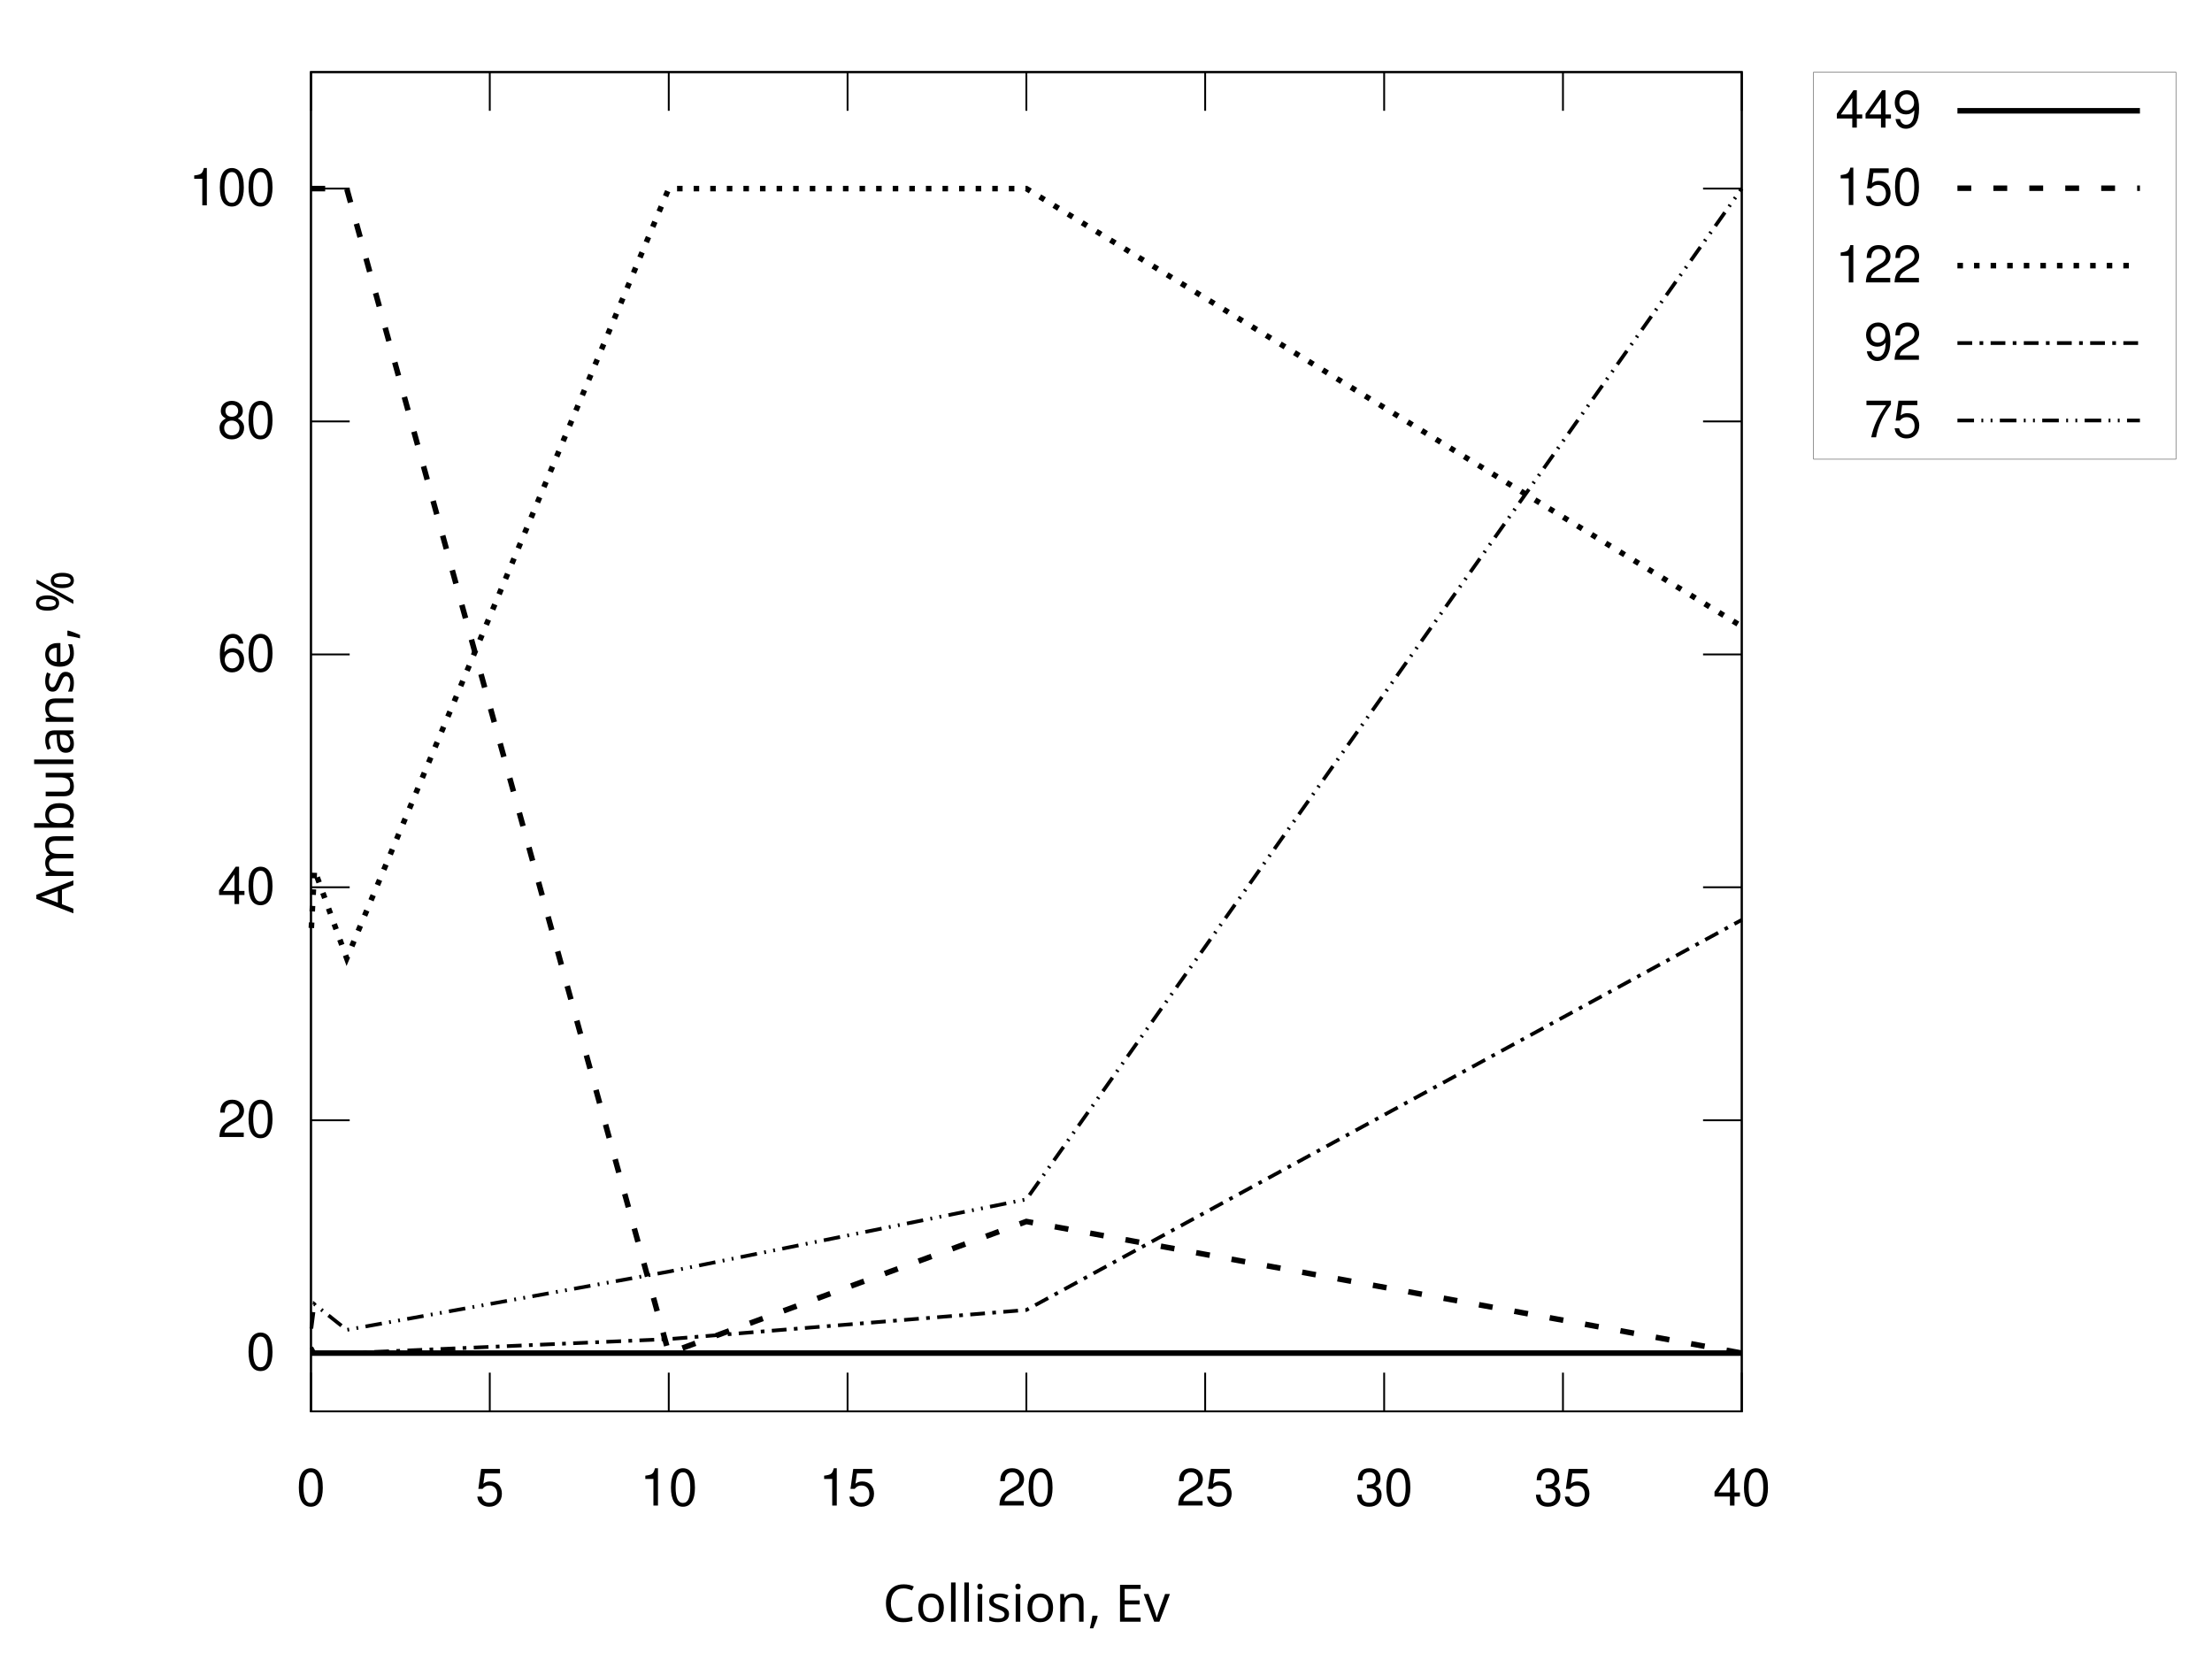
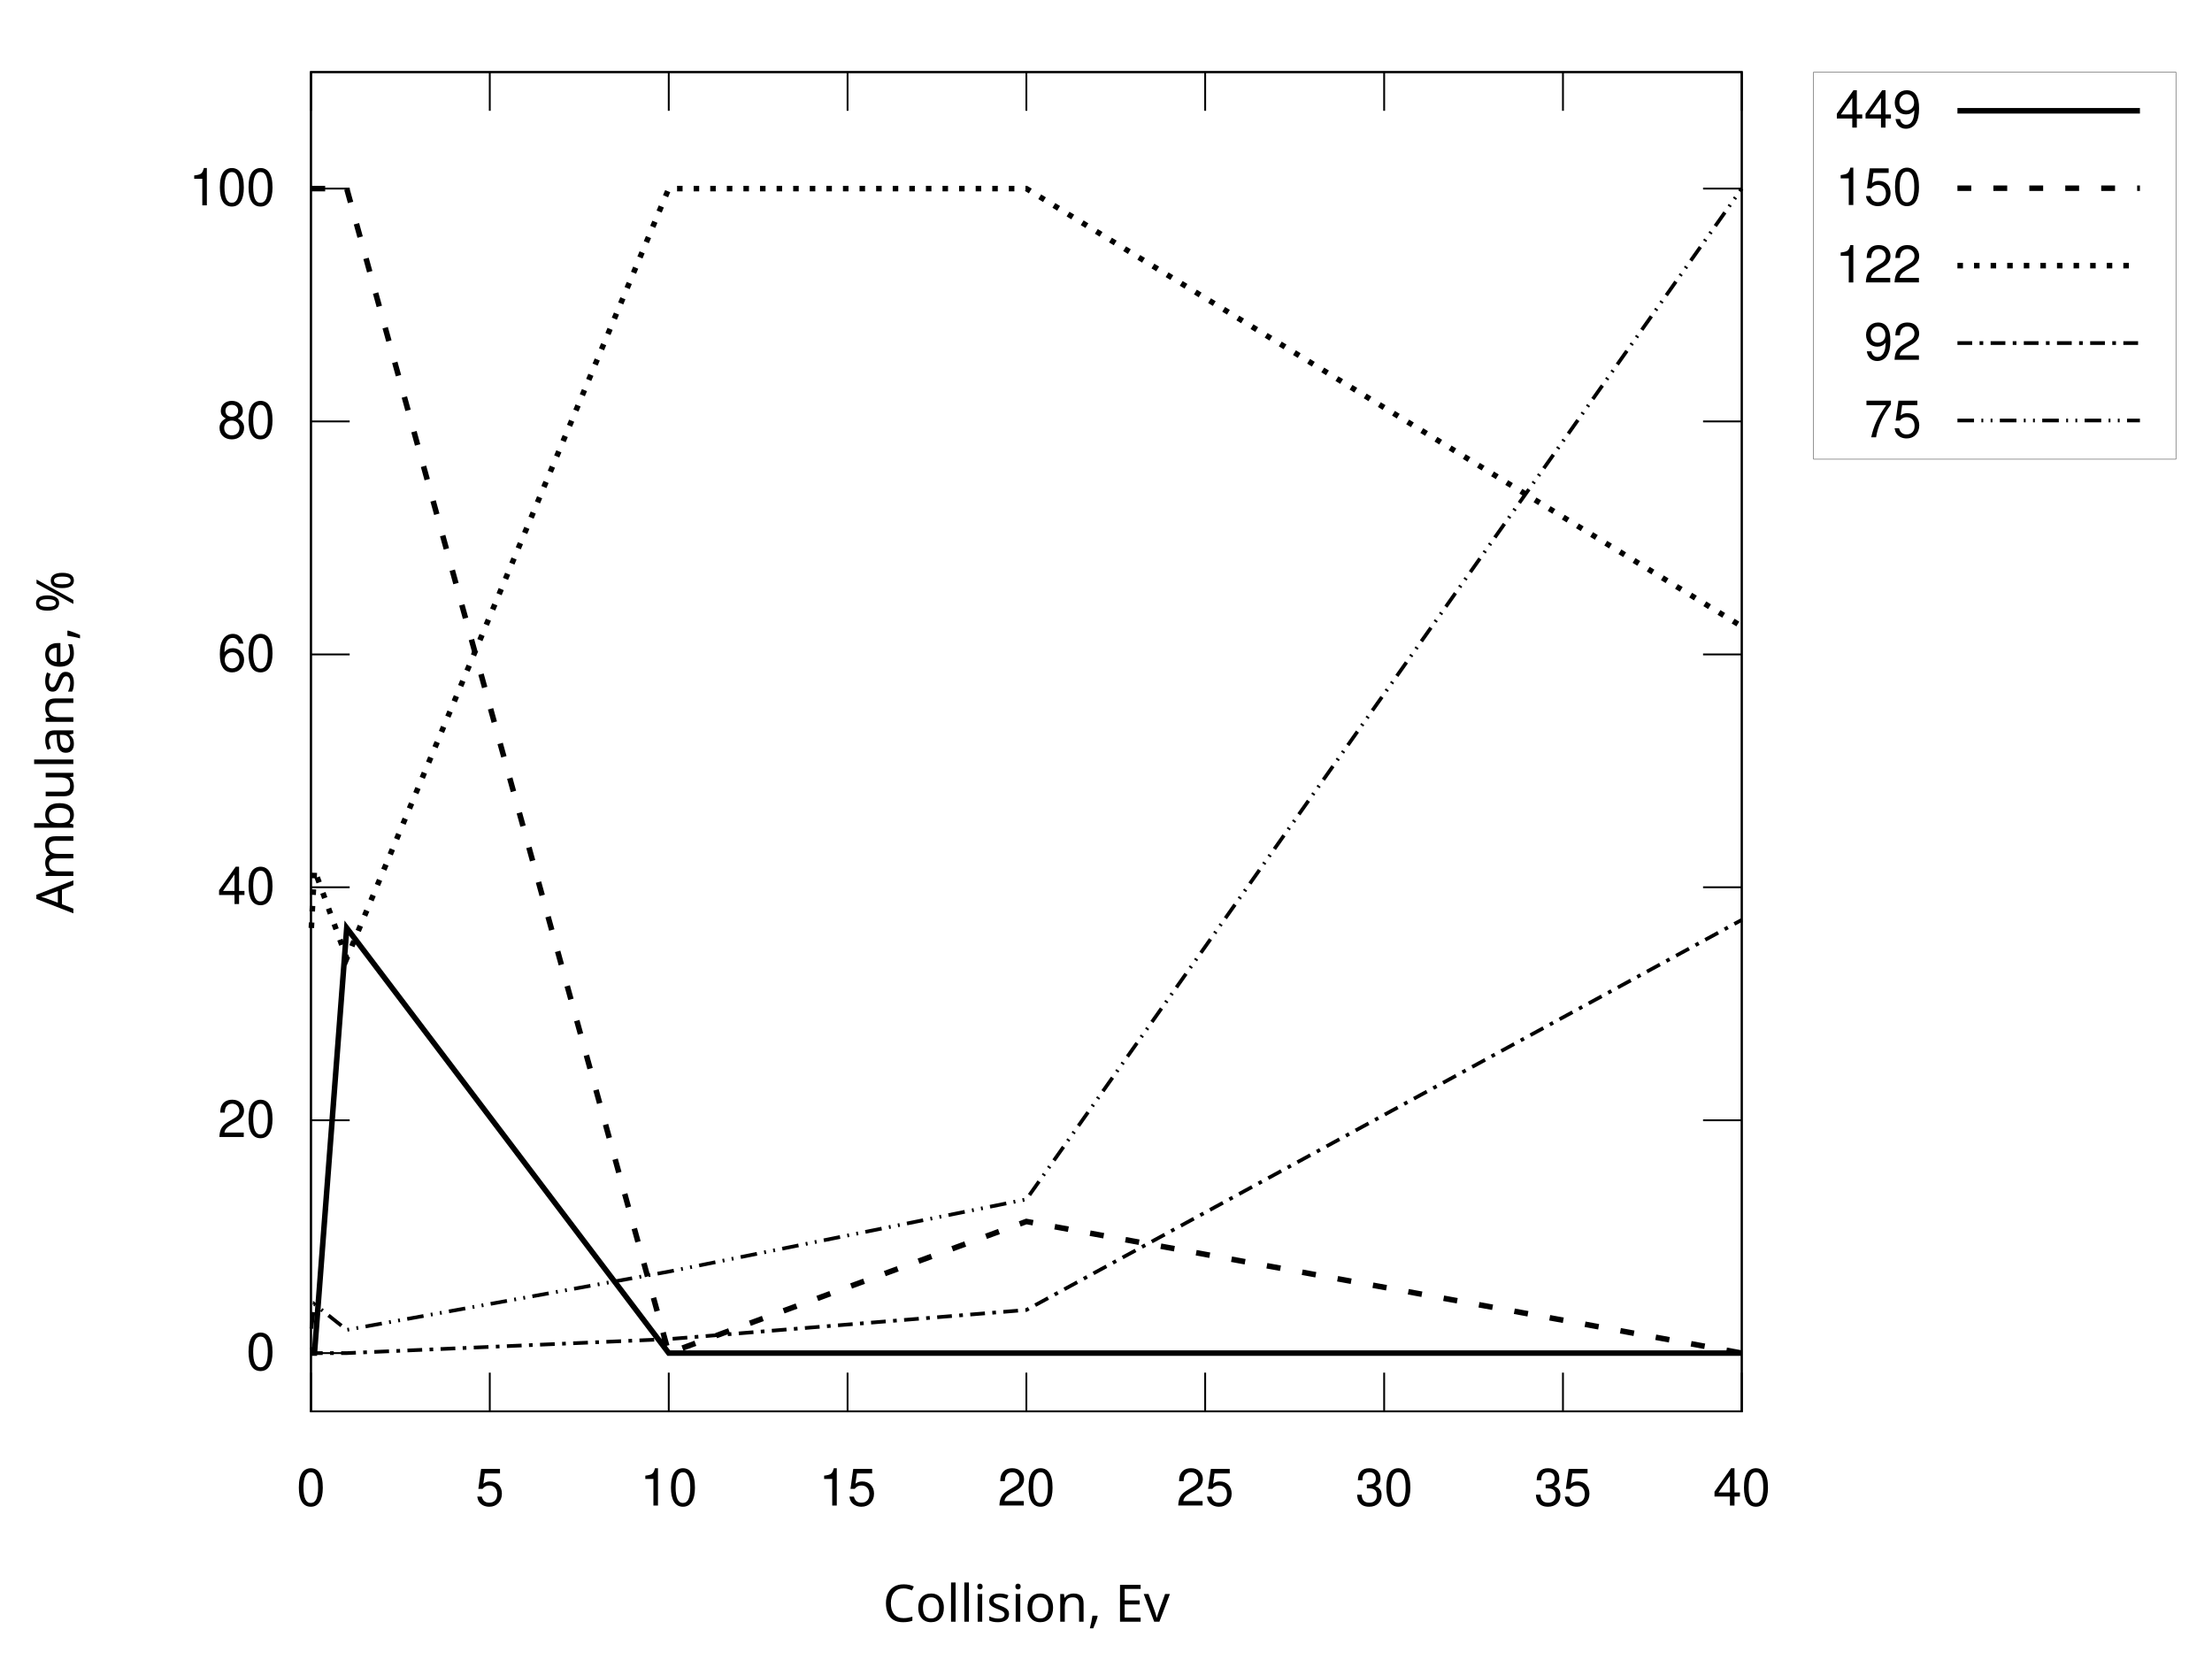
<svg xmlns="http://www.w3.org/2000/svg" xmlns:xlink="http://www.w3.org/1999/xlink" width="1200" height="900" viewBox="0 0 1200 900">
  <g id="gnuplot_canvas">
    <rect x="0" y="0" width="1200" height="900" fill="none" />
    <defs>
      <circle id="gpDot" r="0.5" stroke-width="0.5" />
      <path id="gpPt0" stroke-width="0.095" stroke="currentColor" d="M-1,0 h2 M0,-1 v2" />
      <path id="gpPt1" stroke-width="0.095" stroke="currentColor" d="M-1,-1 L1,1 M1,-1 L-1,1" />
      <path id="gpPt2" stroke-width="0.095" stroke="currentColor" d="M-1,0 L1,0 M0,-1 L0,1 M-1,-1 L1,1 M-1,1 L1,-1" />
      <rect id="gpPt3" stroke-width="0.095" stroke="currentColor" x="-1" y="-1" width="2" height="2" />
      <rect id="gpPt4" stroke-width="0.095" stroke="currentColor" fill="currentColor" x="-1" y="-1" width="2" height="2" />
      <circle id="gpPt5" stroke-width="0.095" stroke="currentColor" cx="0" cy="0" r="1" />
      <use xlink:href="#gpPt5" id="gpPt6" fill="currentColor" stroke="none" />
      <path id="gpPt7" stroke-width="0.095" stroke="currentColor" d="M0,-1.33 L-1.33,0.67 L1.33,0.67 z" />
      <use xlink:href="#gpPt7" id="gpPt8" fill="currentColor" stroke="none" />
      <use xlink:href="#gpPt7" id="gpPt9" stroke="currentColor" transform="rotate(180)" />
      <use xlink:href="#gpPt9" id="gpPt10" fill="currentColor" stroke="none" />
      <use xlink:href="#gpPt3" id="gpPt11" stroke="currentColor" transform="rotate(45)" />
      <use xlink:href="#gpPt11" id="gpPt12" fill="currentColor" stroke="none" />
      <path id="gpPt13" stroke-width="0.095" stroke="currentColor" d="M0,1.330 L1.265,0.411 L0.782,-1.067 L-0.782,-1.076 L-1.265,0.411 z" />
      <use xlink:href="#gpPt13" id="gpPt14" fill="currentColor" stroke="none" />
      <filter id="textbox" filterUnits="objectBoundingBox" x="0" y="0" height="1" width="1">
        <feFlood flood-color="white" flood-opacity="1" result="bgnd" />
        <feComposite in="SourceGraphic" in2="bgnd" operator="atop" />
      </filter>
      <filter id="greybox" filterUnits="objectBoundingBox" x="0" y="0" height="1" width="1">
        <feFlood flood-color="lightgrey" flood-opacity="1" result="grey" />
        <feComposite in="SourceGraphic" in2="grey" operator="atop" />
      </filter>
    </defs>
    <g fill="none" color="white" stroke="black" stroke-width="1.00" stroke-linecap="butt" stroke-linejoin="miter">
</g>
    <g fill="none" color="black" stroke="currentColor" stroke-width="1.00" stroke-linecap="butt" stroke-linejoin="miter">
      <path stroke="black" d="M168.7,734.0 L189.7,734.0 M944.9,734.0 L923.9,734.0  " />
      <g transform="translate(149.2,743.1)" stroke="none" fill="black" font-family="Helvetica" font-size="28.00" text-anchor="end">
        <text>
          <tspan font-family="Helvetica"> 0</tspan>
        </text>
      </g>
    </g>
    <g fill="none" color="black" stroke="currentColor" stroke-width="1.00" stroke-linecap="butt" stroke-linejoin="miter">
      <path stroke="black" d="M168.7,607.7 L189.7,607.7 M944.9,607.7 L923.9,607.7  " />
      <g transform="translate(149.2,616.8)" stroke="none" fill="black" font-family="Helvetica" font-size="28.00" text-anchor="end">
        <text>
          <tspan font-family="Helvetica"> 20</tspan>
        </text>
      </g>
    </g>
    <g fill="none" color="black" stroke="currentColor" stroke-width="1.00" stroke-linecap="butt" stroke-linejoin="miter">
      <path stroke="black" d="M168.7,481.3 L189.7,481.3 M944.9,481.3 L923.9,481.3  " />
      <g transform="translate(149.2,490.4)" stroke="none" fill="black" font-family="Helvetica" font-size="28.00" text-anchor="end">
        <text>
          <tspan font-family="Helvetica"> 40</tspan>
        </text>
      </g>
    </g>
    <g fill="none" color="black" stroke="currentColor" stroke-width="1.00" stroke-linecap="butt" stroke-linejoin="miter">
      <path stroke="black" d="M168.7,355.0 L189.7,355.0 M944.9,355.0 L923.9,355.0  " />
      <g transform="translate(149.2,364.1)" stroke="none" fill="black" font-family="Helvetica" font-size="28.00" text-anchor="end">
        <text>
          <tspan font-family="Helvetica"> 60</tspan>
        </text>
      </g>
    </g>
    <g fill="none" color="black" stroke="currentColor" stroke-width="1.00" stroke-linecap="butt" stroke-linejoin="miter">
      <path stroke="black" d="M168.7,228.6 L189.7,228.6 M944.9,228.6 L923.9,228.6  " />
      <g transform="translate(149.2,237.7)" stroke="none" fill="black" font-family="Helvetica" font-size="28.00" text-anchor="end">
        <text>
          <tspan font-family="Helvetica"> 80</tspan>
        </text>
      </g>
    </g>
    <g fill="none" color="black" stroke="currentColor" stroke-width="1.00" stroke-linecap="butt" stroke-linejoin="miter">
      <path stroke="black" d="M168.7,102.3 L189.7,102.3 M944.9,102.3 L923.9,102.3  " />
      <g transform="translate(149.2,111.4)" stroke="none" fill="black" font-family="Helvetica" font-size="28.00" text-anchor="end">
        <text>
          <tspan font-family="Helvetica"> 100</tspan>
        </text>
      </g>
    </g>
    <g fill="none" color="black" stroke="currentColor" stroke-width="1.00" stroke-linecap="butt" stroke-linejoin="miter">
      <path stroke="black" d="M168.7,765.6 L168.7,744.6 M168.7,39.1 L168.7,60.1  " />
      <g transform="translate(168.7,816.7)" stroke="none" fill="black" font-family="Helvetica" font-size="28.00" text-anchor="middle">
        <text>
          <tspan font-family="Helvetica"> 0</tspan>
        </text>
      </g>
    </g>
    <g fill="none" color="black" stroke="currentColor" stroke-width="1.00" stroke-linecap="butt" stroke-linejoin="miter">
      <path stroke="black" d="M265.7,765.6 L265.7,744.6 M265.7,39.1 L265.7,60.1  " />
      <g transform="translate(265.7,816.7)" stroke="none" fill="black" font-family="Helvetica" font-size="28.00" text-anchor="middle">
        <text>
          <tspan font-family="Helvetica"> 5</tspan>
        </text>
      </g>
    </g>
    <g fill="none" color="black" stroke="currentColor" stroke-width="1.00" stroke-linecap="butt" stroke-linejoin="miter">
      <path stroke="black" d="M362.8,765.6 L362.8,744.6 M362.8,39.1 L362.8,60.1  " />
      <g transform="translate(362.8,816.7)" stroke="none" fill="black" font-family="Helvetica" font-size="28.00" text-anchor="middle">
        <text>
          <tspan font-family="Helvetica"> 10</tspan>
        </text>
      </g>
    </g>
    <g fill="none" color="black" stroke="currentColor" stroke-width="1.00" stroke-linecap="butt" stroke-linejoin="miter">
      <path stroke="black" d="M459.8,765.6 L459.8,744.6 M459.8,39.1 L459.8,60.1  " />
      <g transform="translate(459.8,816.7)" stroke="none" fill="black" font-family="Helvetica" font-size="28.00" text-anchor="middle">
        <text>
          <tspan font-family="Helvetica"> 15</tspan>
        </text>
      </g>
    </g>
    <g fill="none" color="black" stroke="currentColor" stroke-width="1.00" stroke-linecap="butt" stroke-linejoin="miter">
      <path stroke="black" d="M556.8,765.6 L556.8,744.6 M556.8,39.1 L556.8,60.1  " />
      <g transform="translate(556.8,816.7)" stroke="none" fill="black" font-family="Helvetica" font-size="28.00" text-anchor="middle">
        <text>
          <tspan font-family="Helvetica"> 20</tspan>
        </text>
      </g>
    </g>
    <g fill="none" color="black" stroke="currentColor" stroke-width="1.00" stroke-linecap="butt" stroke-linejoin="miter">
      <path stroke="black" d="M653.8,765.6 L653.8,744.6 M653.8,39.1 L653.8,60.1  " />
      <g transform="translate(653.8,816.7)" stroke="none" fill="black" font-family="Helvetica" font-size="28.00" text-anchor="middle">
        <text>
          <tspan font-family="Helvetica"> 25</tspan>
        </text>
      </g>
    </g>
    <g fill="none" color="black" stroke="currentColor" stroke-width="1.00" stroke-linecap="butt" stroke-linejoin="miter">
      <path stroke="black" d="M750.9,765.6 L750.9,744.6 M750.9,39.1 L750.9,60.1  " />
      <g transform="translate(750.9,816.7)" stroke="none" fill="black" font-family="Helvetica" font-size="28.00" text-anchor="middle">
        <text>
          <tspan font-family="Helvetica"> 30</tspan>
        </text>
      </g>
    </g>
    <g fill="none" color="black" stroke="currentColor" stroke-width="1.00" stroke-linecap="butt" stroke-linejoin="miter">
      <path stroke="black" d="M847.9,765.6 L847.9,744.6 M847.9,39.1 L847.9,60.1  " />
      <g transform="translate(847.9,816.7)" stroke="none" fill="black" font-family="Helvetica" font-size="28.00" text-anchor="middle">
        <text>
          <tspan font-family="Helvetica"> 35</tspan>
        </text>
      </g>
    </g>
    <g fill="none" color="black" stroke="currentColor" stroke-width="1.00" stroke-linecap="butt" stroke-linejoin="miter">
      <path stroke="black" d="M944.9,765.6 L944.9,744.6 M944.9,39.1 L944.9,60.1  " />
      <g transform="translate(944.9,816.7)" stroke="none" fill="black" font-family="Helvetica" font-size="28.00" text-anchor="middle">
        <text>
          <tspan font-family="Helvetica"> 40</tspan>
        </text>
      </g>
    </g>
    <g fill="none" color="black" stroke="currentColor" stroke-width="1.00" stroke-linecap="butt" stroke-linejoin="miter">
</g>
    <g fill="none" color="black" stroke="currentColor" stroke-width="1.00" stroke-linecap="butt" stroke-linejoin="miter">
      <path stroke="black" d="M168.7,39.1 L168.7,765.6 L944.9,765.6 L944.9,39.1 L168.7,39.1 Z  " />
    </g>
    <g fill="none" color="black" stroke="currentColor" stroke-width="1.00" stroke-linecap="butt" stroke-linejoin="miter">
      <g transform="translate(39.8,402.4) rotate(270)" stroke="none" fill="black" font-family="Helvetica-Bold" font-size="28.00" text-anchor="middle">
        <text>
          <tspan font-family="Helvetica-Bold">Ambulanse, %</tspan>
        </text>
      </g>
    </g>
    <g fill="none" color="black" stroke="currentColor" stroke-width="1.00" stroke-linecap="butt" stroke-linejoin="miter">
      <g transform="translate(556.8,879.7)" stroke="none" fill="black" font-family="Helvetica-Bold" font-size="28.00" text-anchor="middle">
        <text>
          <tspan font-family="Helvetica-Bold">Collision, Ev</tspan>
        </text>
      </g>
    </g>
    <g fill="none" color="black" stroke="currentColor" stroke-width="1.00" stroke-linecap="butt" stroke-linejoin="miter">
</g>
    <g fill="none" color="black" stroke="currentColor" stroke-width="0.20" stroke-linecap="butt" stroke-linejoin="miter">
</g>
    <g fill="none" color="black" stroke="currentColor" stroke-width="0.20" stroke-linecap="butt" stroke-linejoin="miter">
      <path stroke="black" d="M983.9,249.1 L983.9,39.1 L1180.4,39.1 L1180.4,249.1 L983.9,249.1 Z  " />
    </g>
    <g id="gnuplot_plot_1">
      <g fill="none" color="white" stroke="black" stroke-width="3.00" stroke-linecap="butt" stroke-linejoin="miter">
</g>
      <g fill="none" color="black" stroke="currentColor" stroke-width="3.00" stroke-linecap="butt" stroke-linejoin="miter">
        <g transform="translate(1042.4,69.2)" stroke="none" fill="black" font-family="Helvetica" font-size="28.00" text-anchor="end">
          <text>
            <tspan font-family="Helvetica">449</tspan>
          </text>
        </g>
      </g>
      <g fill="none" color="black" stroke="currentColor" stroke-width="3.00" stroke-linecap="butt" stroke-linejoin="miter">
-         <path stroke="black" d="M1061.9,60.1 L1160.9,60.1 M168.9,734.0 L170.6,734.0 L188.1,734.0 L362.8,734.0 L556.8,734.0 L944.9,734.0    " />
+         <path stroke="black" d="M1061.9,60.1 L1160.9,60.1 M168.9,734.0 L170.6,734.0 L188.1,503.4 L362.8,734.0 L556.8,734.0 L944.9,734.0    " />
      </g>
    </g>
    <g id="gnuplot_plot_2">
      <g fill="none" color="black" stroke="currentColor" stroke-width="3.00" stroke-linecap="butt" stroke-linejoin="miter">
        <g transform="translate(1042.4,111.2)" stroke="none" fill="black" font-family="Helvetica" font-size="28.00" text-anchor="end">
          <text>
            <tspan font-family="Helvetica">150</tspan>
          </text>
        </g>
      </g>
      <g fill="none" color="black" stroke="currentColor" stroke-width="3.00" stroke-linecap="butt" stroke-linejoin="miter">
        <path stroke="black" stroke-dasharray="7.5,12.0" d="M1061.9,102.1 L1160.9,102.1 M168.9,102.3 L170.6,102.3 L188.1,102.3 L362.8,734.0 L556.8,662.6 L944.9,734.0    " />
      </g>
    </g>
    <g id="gnuplot_plot_3">
      <g fill="none" color="black" stroke="currentColor" stroke-width="3.00" stroke-linecap="butt" stroke-linejoin="miter">
        <g transform="translate(1042.4,153.2)" stroke="none" fill="black" font-family="Helvetica" font-size="28.00" text-anchor="end">
          <text>
            <tspan font-family="Helvetica">122</tspan>
          </text>
        </g>
      </g>
      <g fill="none" color="black" stroke="currentColor" stroke-width="3.00" stroke-linecap="butt" stroke-linejoin="miter">
        <path stroke="black" stroke-dasharray="3.0,6.0" d="M1061.9,144.1 L1160.9,144.1 M168.9,503.4 L170.6,471.8 L188.1,519.9 L362.8,102.3 L556.8,102.3 L944.9,339.8    " />
      </g>
    </g>
    <g id="gnuplot_plot_4">
      <g fill="none" color="white" stroke="black" stroke-width="2.00" stroke-linecap="butt" stroke-linejoin="miter">
</g>
      <g fill="none" color="black" stroke="currentColor" stroke-width="2.00" stroke-linecap="butt" stroke-linejoin="miter">
        <g transform="translate(1042.4,195.2)" stroke="none" fill="black" font-family="Helvetica" font-size="28.00" text-anchor="end">
          <text>
            <tspan font-family="Helvetica">92</tspan>
          </text>
        </g>
      </g>
      <g fill="none" color="black" stroke="currentColor" stroke-width="2.00" stroke-linecap="butt" stroke-linejoin="miter">
        <path stroke="black" stroke-dasharray=" 8,4,2,4" d="M1061.9,186.1 L1160.9,186.1 M168.9,730.9 L170.6,734.0 L188.1,734.0 L362.8,726.4 L556.8,710.6 L944.9,499.0    " />
      </g>
    </g>
    <g id="gnuplot_plot_5">
      <g fill="none" color="black" stroke="currentColor" stroke-width="2.00" stroke-linecap="butt" stroke-linejoin="miter">
        <g transform="translate(1042.4,237.2)" stroke="none" fill="black" font-family="Helvetica" font-size="28.00" text-anchor="end">
          <text>
            <tspan font-family="Helvetica">75</tspan>
          </text>
        </g>
      </g>
      <g fill="none" color="black" stroke="currentColor" stroke-width="2.00" stroke-linecap="butt" stroke-linejoin="miter">
        <path stroke="black" stroke-dasharray=" 9,4,1,4,1,4" d="M1061.9,228.1 L1160.9,228.1 M168.9,720.7 L170.6,707.5 L188.1,721.4 L362.8,689.8 L556.8,650.6 L944.9,102.3    " />
      </g>
    </g>
    <g fill="none" color="black" stroke="currentColor" stroke-width="2.00" stroke-linecap="butt" stroke-linejoin="miter">
</g>
    <g fill="none" color="black" stroke="black" stroke-width="1.00" stroke-linecap="butt" stroke-linejoin="miter">
</g>
    <g fill="none" color="black" stroke="currentColor" stroke-width="1.00" stroke-linecap="butt" stroke-linejoin="miter">
      <path stroke="black" d="M168.7,39.1 L168.7,765.6 L944.9,765.6 L944.9,39.1 L168.7,39.1 Z  " />
    </g>
    <g fill="none" color="black" stroke="currentColor" stroke-width="1.00" stroke-linecap="butt" stroke-linejoin="miter">
</g>
  </g>
</svg>
